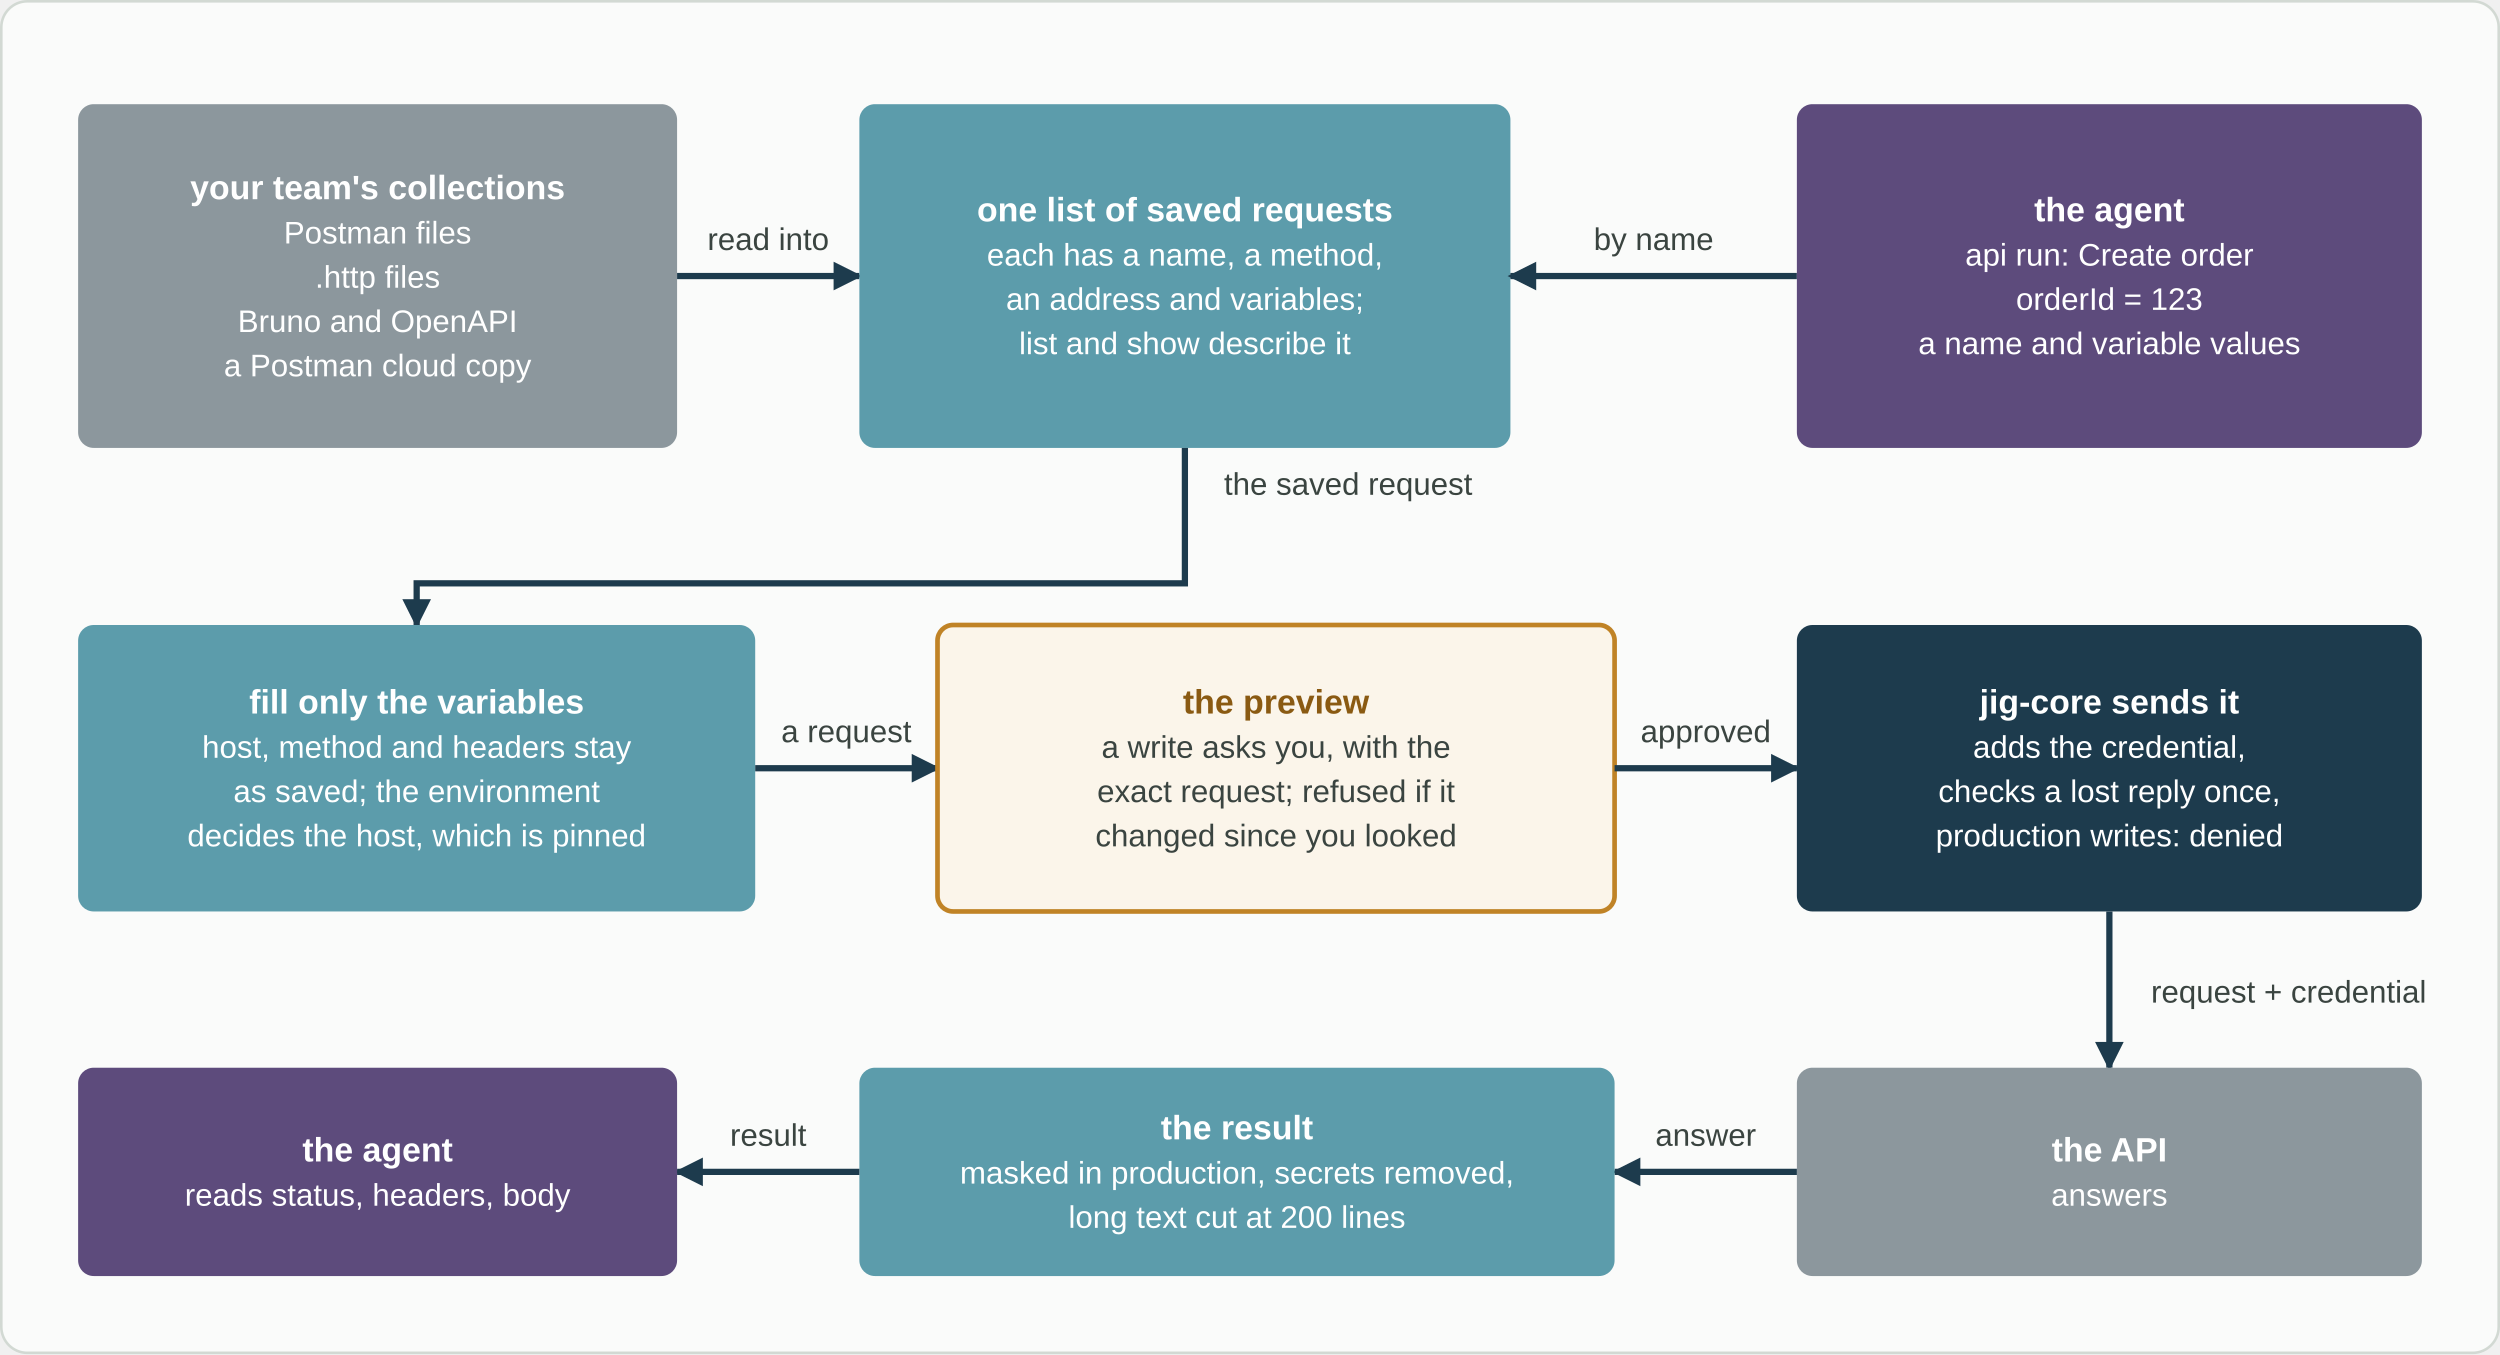
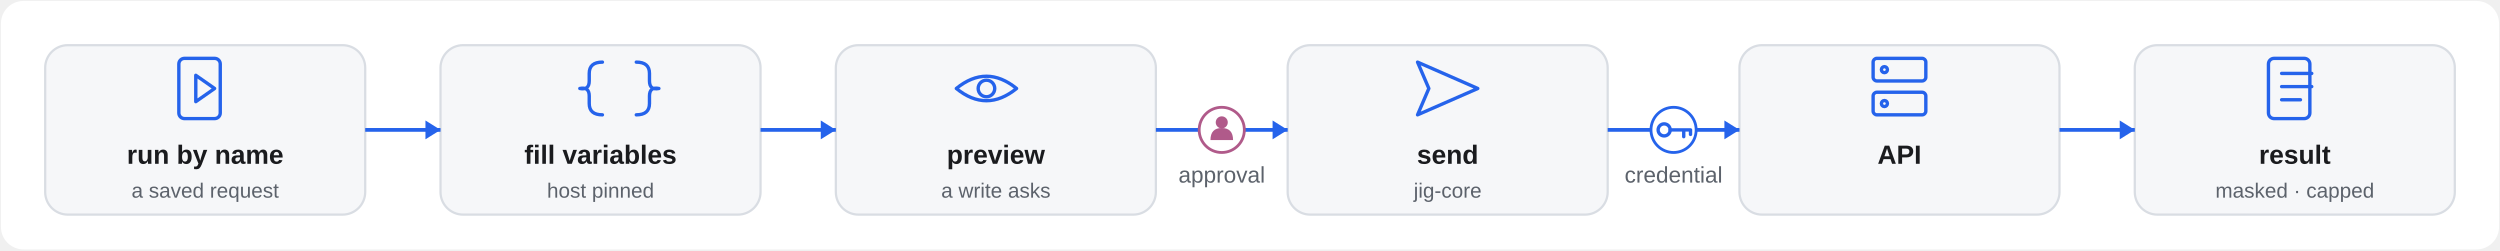
- <svg xmlns="http://www.w3.org/2000/svg" width="960" height="520" viewBox="0 0 960 520" role="img" aria-label="How a jig-api request runs. Your team's collections, Postman files, .http files, Bruno, OpenAPI specs and a Postman cloud copy, are read into one list of saved requests. The agent runs a request by name with variable values. The tool fills only the variables: the host, method and headers stay as saved, and the environment decides the host, which is pinned. A write is previewed and asks you with the exact request, and is refused if it changed since you looked. jig-core then sends it, attaching the credential, and a lost reply is checked once and never sent again. The API answers, and the result is masked in production, has secrets removed, and has long text cut at 200 lines before the agent reads it." font-family="IBM Plex Sans, Segoe UI, Arial, sans-serif">
-   <rect x="0.5" y="0.5" width="959" height="519" rx="10" fill="#FAFBFA" stroke="#D2D9D3" />
-   <defs>
-     <marker id="apirun-head-1d3b4d-11" viewBox="0 0 10 10" refX="9" refY="5" markerUnits="userSpaceOnUse" markerWidth="11" markerHeight="11" orient="auto">
-       <path d="M0,0 L10,5 L0,10 z" fill="#1D3B4D" />
-     </marker>
-   </defs>
-   <rect x="30" y="40" width="230" height="132" rx="6" fill="#8C979D" />
-   <text x="145.0" y="76.5" font-size="13" fill="#FFFFFF" font-weight="700" text-anchor="middle">your team's collections</text>
-   <text x="145.0" y="93.5" font-size="12" fill="#FFFFFF" text-anchor="middle">Postman files</text>
-   <text x="145.0" y="110.5" font-size="12" fill="#FFFFFF" text-anchor="middle">.http files</text>
-   <text x="145.0" y="127.5" font-size="12" fill="#FFFFFF" text-anchor="middle">Bruno and OpenAPI</text>
-   <text x="145.0" y="144.5" font-size="12" fill="#FFFFFF" text-anchor="middle">a Postman cloud copy</text>
-   <path d="M260 106 H330" fill="none" stroke="#1D3B4D" stroke-width="2.4" marker-end="url(#apirun-head-1d3b4d-11)" />
-   <text x="295" y="96" font-size="12" fill="#3A4440" text-anchor="middle">read into</text>
-   <rect x="330" y="40" width="250" height="132" rx="6" fill="#5C9CAB" />
-   <text x="455.0" y="85.0" font-size="13" fill="#FFFFFF" font-weight="700" text-anchor="middle">one list of saved requests</text>
-   <text x="455.0" y="102.0" font-size="12" fill="#FFFFFF" text-anchor="middle">each has a name, a method,</text>
-   <text x="455.0" y="119.0" font-size="12" fill="#FFFFFF" text-anchor="middle">an address and variables;</text>
-   <text x="455.0" y="136.0" font-size="12" fill="#FFFFFF" text-anchor="middle">list and show describe it</text>
-   <path d="M690 106 H580" fill="none" stroke="#1D3B4D" stroke-width="2.4" marker-end="url(#apirun-head-1d3b4d-11)" />
-   <text x="635" y="96" font-size="12" fill="#3A4440" text-anchor="middle">by name</text>
-   <rect x="690" y="40" width="240" height="132" rx="6" fill="#5D4B7C" />
-   <text x="810.0" y="85.0" font-size="13" fill="#FFFFFF" font-weight="700" text-anchor="middle">the agent</text>
-   <text x="810.0" y="102.0" font-size="12" fill="#FFFFFF" text-anchor="middle">api run: Create order</text>
-   <text x="810.0" y="119.0" font-size="12" fill="#FFFFFF" text-anchor="middle">orderId = 123</text>
-   <text x="810.0" y="136.0" font-size="12" fill="#FFFFFF" text-anchor="middle">a name and variable values</text>
-   <path d="M455 172 V224 H160 V240" fill="none" stroke="#1D3B4D" stroke-width="2.4" marker-end="url(#apirun-head-1d3b4d-11)" />
-   <text x="470" y="190" font-size="12" fill="#3A4440">the saved request</text>
-   <rect x="30" y="240" width="260" height="110" rx="6" fill="#5C9CAB" />
-   <text x="160.0" y="274.0" font-size="13" fill="#FFFFFF" font-weight="700" text-anchor="middle">fill only the variables</text>
-   <text x="160.0" y="291.0" font-size="12" fill="#FFFFFF" text-anchor="middle">host, method and headers stay</text>
-   <text x="160.0" y="308.0" font-size="12" fill="#FFFFFF" text-anchor="middle">as saved; the environment</text>
-   <text x="160.0" y="325.0" font-size="12" fill="#FFFFFF" text-anchor="middle">decides the host, which is pinned</text>
-   <path d="M290 295 H360" fill="none" stroke="#1D3B4D" stroke-width="2.4" marker-end="url(#apirun-head-1d3b4d-11)" />
-   <text x="325" y="285" font-size="12" fill="#3A4440" text-anchor="middle">a request</text>
-   <rect x="360" y="240" width="260" height="110" rx="6" fill="#FBF5EA" stroke="#C08326" stroke-width="1.8" />
-   <text x="490.0" y="274.0" font-size="13" fill="#8A5A12" font-weight="700" text-anchor="middle">the preview</text>
-   <text x="490.0" y="291.0" font-size="12" fill="#3A4440" text-anchor="middle">a write asks you, with the</text>
-   <text x="490.0" y="308.0" font-size="12" fill="#3A4440" text-anchor="middle">exact request; refused if it</text>
-   <text x="490.0" y="325.0" font-size="12" fill="#3A4440" text-anchor="middle">changed since you looked</text>
-   <path d="M620 295 H690" fill="none" stroke="#1D3B4D" stroke-width="2.4" marker-end="url(#apirun-head-1d3b4d-11)" />
-   <text x="655" y="285" font-size="12" fill="#3A4440" text-anchor="middle">approved</text>
-   <rect x="690" y="240" width="240" height="110" rx="6" fill="#1D3B4D" />
-   <text x="810.0" y="274.0" font-size="13" fill="#FFFFFF" font-weight="700" text-anchor="middle">jig-core sends it</text>
-   <text x="810.0" y="291.0" font-size="12" fill="#FFFFFF" text-anchor="middle">adds the credential,</text>
-   <text x="810.0" y="308.0" font-size="12" fill="#FFFFFF" text-anchor="middle">checks a lost reply once,</text>
-   <text x="810.0" y="325.0" font-size="12" fill="#FFFFFF" text-anchor="middle">production writes: denied</text>
-   <path d="M810 350 V410" fill="none" stroke="#1D3B4D" stroke-width="2.4" marker-end="url(#apirun-head-1d3b4d-11)" />
-   <text x="826" y="385" font-size="12" fill="#3A4440">request + credential</text>
-   <rect x="690" y="410" width="240" height="80" rx="6" fill="#8C979D" />
-   <text x="810.0" y="446.0" font-size="13" fill="#FFFFFF" font-weight="700" text-anchor="middle">the API</text>
-   <text x="810.0" y="463.0" font-size="12" fill="#FFFFFF" text-anchor="middle">answers</text>
-   <path d="M690 450 H620" fill="none" stroke="#1D3B4D" stroke-width="2.4" marker-end="url(#apirun-head-1d3b4d-11)" />
-   <text x="655" y="440" font-size="12" fill="#3A4440" text-anchor="middle">answer</text>
-   <rect x="330" y="410" width="290" height="80" rx="6" fill="#5C9CAB" />
-   <text x="475.0" y="437.5" font-size="13" fill="#FFFFFF" font-weight="700" text-anchor="middle">the result</text>
-   <text x="475.0" y="454.5" font-size="12" fill="#FFFFFF" text-anchor="middle">masked in production, secrets removed,</text>
-   <text x="475.0" y="471.5" font-size="12" fill="#FFFFFF" text-anchor="middle">long text cut at 200 lines</text>
-   <path d="M330 450 H260" fill="none" stroke="#1D3B4D" stroke-width="2.4" marker-end="url(#apirun-head-1d3b4d-11)" />
-   <text x="295" y="440" font-size="12" fill="#3A4440" text-anchor="middle">result</text>
-   <rect x="30" y="410" width="230" height="80" rx="6" fill="#5D4B7C" />
-   <text x="145.0" y="446.0" font-size="13" fill="#FFFFFF" font-weight="700" text-anchor="middle">the agent</text>
-   <text x="145.0" y="463.0" font-size="12" fill="#FFFFFF" text-anchor="middle">reads status, headers, body</text>
+ <svg xmlns="http://www.w3.org/2000/svg" width="1328" height="133" viewBox="6 31 1328 133" role="img" aria-label="How a saved jig-api request runs: the agent runs one by name with variable values; the tool fills only the variables and keeps the host, method and headers as saved; a write is previewed and asks you to approve the exact request; jig-core sends it with the credential, and a lost reply is checked once and never sent again; the API answers; and the result has secrets removed, is masked in production and is cut at 200 lines before the agent reads it." font-family="IBM Plex Sans, Segoe UI, Arial, sans-serif">
+   <style>
+     .bg { fill: #ffffff; }
+     .node { fill: #f6f7f9; stroke: #d9dde3; stroke-width: 1.2; }
+     .marker-ring { fill: #ffffff; stroke: #b05a8a; stroke-width: 1.5; }
+     .key-ring { fill: #ffffff; stroke: #2563eb; stroke-width: 1.5; }
+     .label { fill: #1a1b1e; font-size: 14px; font-weight: 700; }
+     .sub { fill: #5c626b; font-size: 11px; }
+     .muted { fill: #5c626b; font-size: 12px; }
+     .edge { fill: #5c626b; font-size: 10px; }
+     .accent { fill: none; stroke: #2563eb; stroke-width: 1.8; stroke-linecap: round; stroke-linejoin: round; }
+     .you { fill: #b05a8a; }
+     .path { fill: none; stroke: #2563eb; stroke-width: 2; }
+     .arrowhead { fill: #2563eb; }
+     @media (prefers-color-scheme: dark) {
+       .bg { fill: #111113; }
+       .node { fill: #18181b; stroke: #2c2c31; }
+       .marker-ring { fill: #18181b; stroke: #d98ab8; }
+       .key-ring { fill: #18181b; stroke: #7aa2f7; }
+       .label { fill: #e7e7ea; }
+       .sub { fill: #9a9aa2; }
+       .muted { fill: #9a9aa2; }
+       .edge { fill: #9a9aa2; }
+       .accent { stroke: #7aa2f7; }
+       .you { fill: #d98ab8; }
+       .path { stroke: #7aa2f7; }
+       .arrowhead { fill: #7aa2f7; }
+     }
+   </style>
+   <rect class="bg" x="6.5" y="31.5" width="1327" height="132" rx="12" />
+   <rect class="node" x="30" y="55" width="170" height="90" rx="12" />
+   <path class="accent" d="M104 62 h16 a3 3 0 0 1 3 3 v26 a3 3 0 0 1 -3 3 h-16 a3 3 0 0 1 -3 -3 v-26 a3 3 0 0 1 3 -3 z" />
+   <path class="accent" d="M110 71 l10 7 -10 7 z" />
+   <text class="label" x="115" y="118" text-anchor="middle">run by name</text>
+   <text class="sub" x="115" y="136" text-anchor="middle">a saved request</text>
+   <rect class="node" x="240" y="55" width="170" height="90" rx="12" />
+   <path class="accent" d="M326 64 q-7 0 -7 6 v4 q0 5 -5 4 q5 -1 5 4 v4 q0 6 7 6" />
+   <path class="accent" d="M344 64 q7 0 7 6 v4 q0 5 5 4 q-5 -1 -5 4 v4 q0 6 -7 6" />
+   <text class="label" x="325" y="118" text-anchor="middle">fill variables</text>
+   <text class="sub" x="325" y="136" text-anchor="middle">host pinned</text>
+   <rect class="node" x="450" y="55" width="170" height="90" rx="12" />
+   <path class="accent" d="M514 78 q16 -13 32 0 q-16 13 -32 0 z" />
+   <circle class="accent" cx="530" cy="78" r="4.4" />
+   <text class="label" x="535" y="118" text-anchor="middle">preview</text>
+   <text class="sub" x="535" y="136" text-anchor="middle">a write asks</text>
+   <rect class="node" x="690" y="55" width="170" height="90" rx="12" />
+   <path class="accent" d="M759 64 L791 78 L759 92 L765 78 Z" />
+   <text class="label" x="775" y="118" text-anchor="middle">send</text>
+   <text class="sub" x="775" y="136" text-anchor="middle">jig-core</text>
+   <rect class="node" x="930" y="55" width="170" height="90" rx="12" />
+   <rect class="accent" x="1001" y="62" width="28" height="12" rx="2" />
+   <rect class="accent" x="1001" y="80" width="28" height="12" rx="2" />
+   <circle class="accent" cx="1007" cy="68" r="1.6" />
+   <circle class="accent" cx="1007" cy="86" r="1.6" />
+   <text class="label" x="1015" y="118" text-anchor="middle">API</text>
+   <rect class="node" x="1140" y="55" width="170" height="90" rx="12" />
+   <path class="accent" d="M1214 62 h16 a3 3 0 0 1 3 3 v26 a3 3 0 0 1 -3 3 h-16 a3 3 0 0 1 -3 -3 v-26 a3 3 0 0 1 3 -3 z" />
+   <path class="accent" d="M1218 70 h16 M1218 77 h16 M1218 84 h10" />
+   <text class="label" x="1225" y="118" text-anchor="middle">result</text>
+   <text class="sub" x="1225" y="136" text-anchor="middle">masked · capped</text>
+   <path class="path" d="M200 100 H240" />
+   <path id="apirun55-arrow-fill" class="arrowhead" d="M232 95 L240 100 L232 105 z" />
+   <path class="path" d="M410 100 H450" />
+   <path id="apirun55-arrow-preview" class="arrowhead" d="M442 95 L450 100 L442 105 z" />
+   <path class="path" d="M620 100 H690" />
+   <path id="apirun55-arrow-send" class="arrowhead" d="M682 95 L690 100 L682 105 z" />
+   <path class="path" d="M860 100 H930" />
+   <path id="apirun55-arrow-api" class="arrowhead" d="M922 95 L930 100 L922 105 z" />
+   <path class="path" d="M1100 100 H1140" />
+   <path id="apirun55-arrow-result" class="arrowhead" d="M1132 95 L1140 100 L1132 105 z" />
+   <circle class="marker-ring" cx="655" cy="100" r="12" />
+   <circle class="you" cx="655" cy="96" r="3.2" />
+   <path class="you" d="M649 105.4 Q649 99 655 99 Q661 99 661 105.4 Z" />
+   <text class="muted" x="655" y="128" text-anchor="middle">approval</text>
+   <circle class="key-ring" cx="895" cy="100" r="12" />
+   <circle class="accent" cx="890" cy="100" r="3.2" />
+   <path class="accent" d="M893.2 100 H904 M900.4 100 v3.6 M904 100 v2.4" />
+   <text class="muted" x="895" y="128" text-anchor="middle">credential</text>
</svg>
